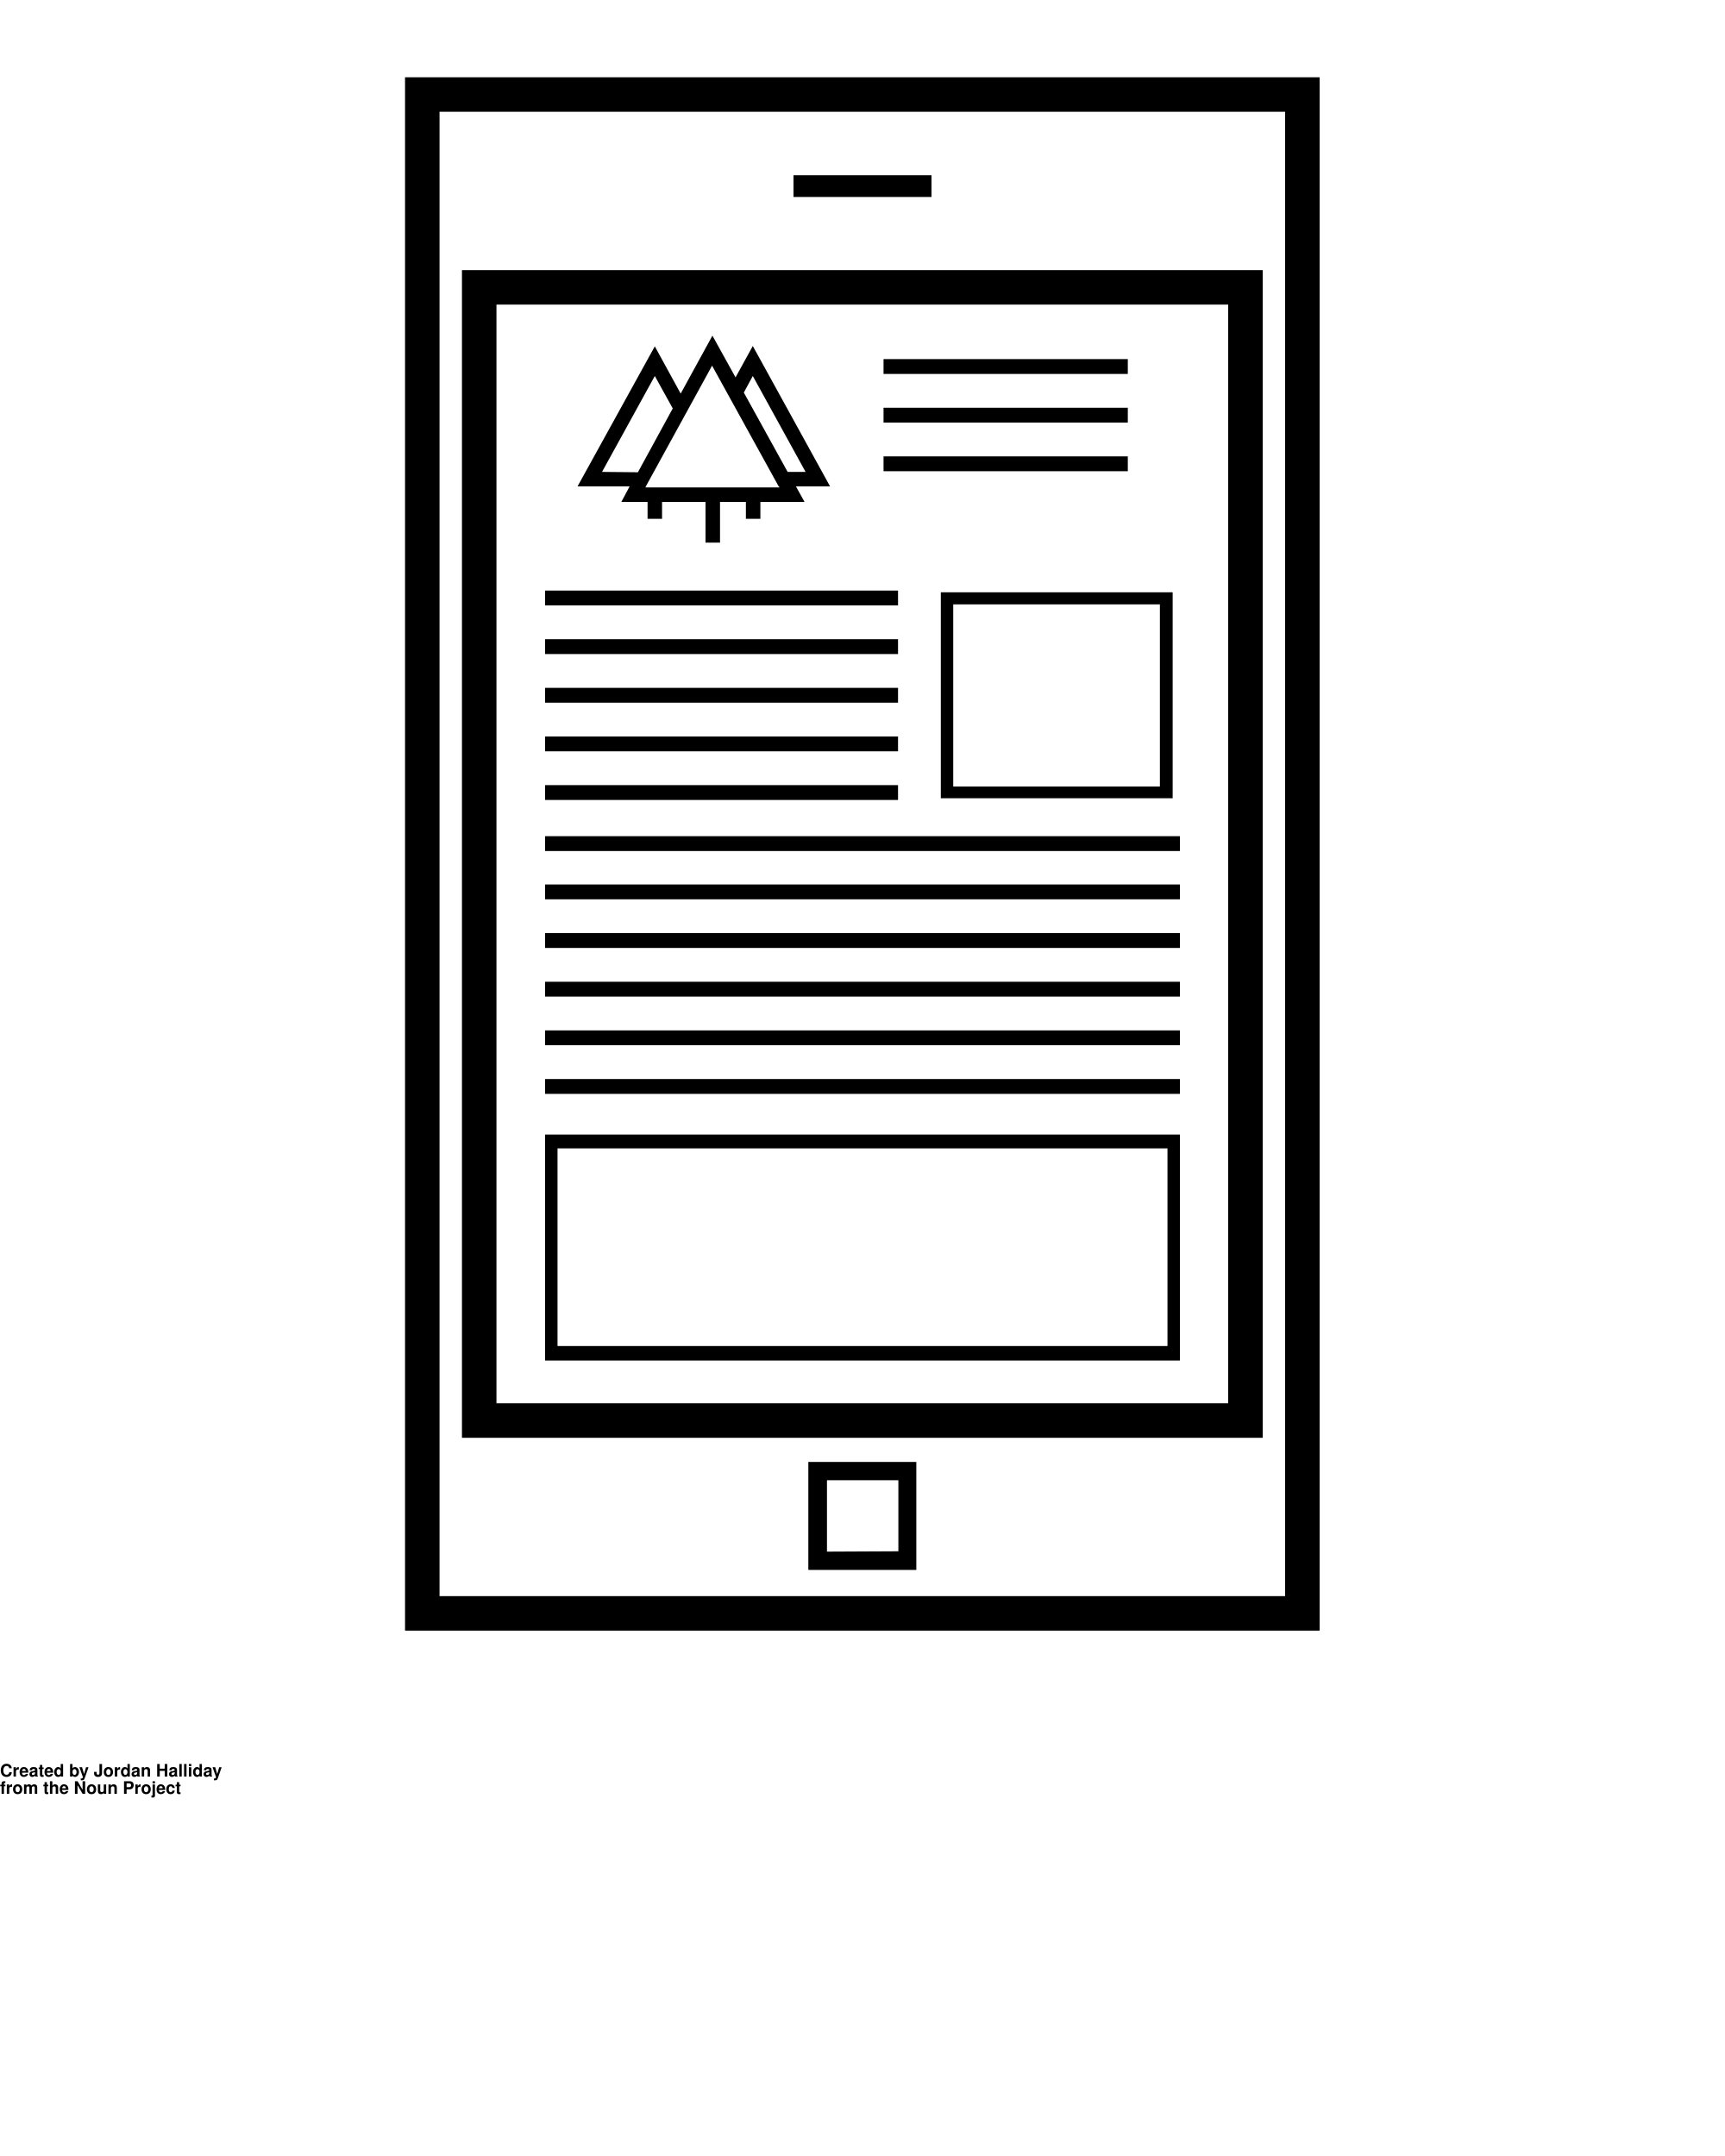
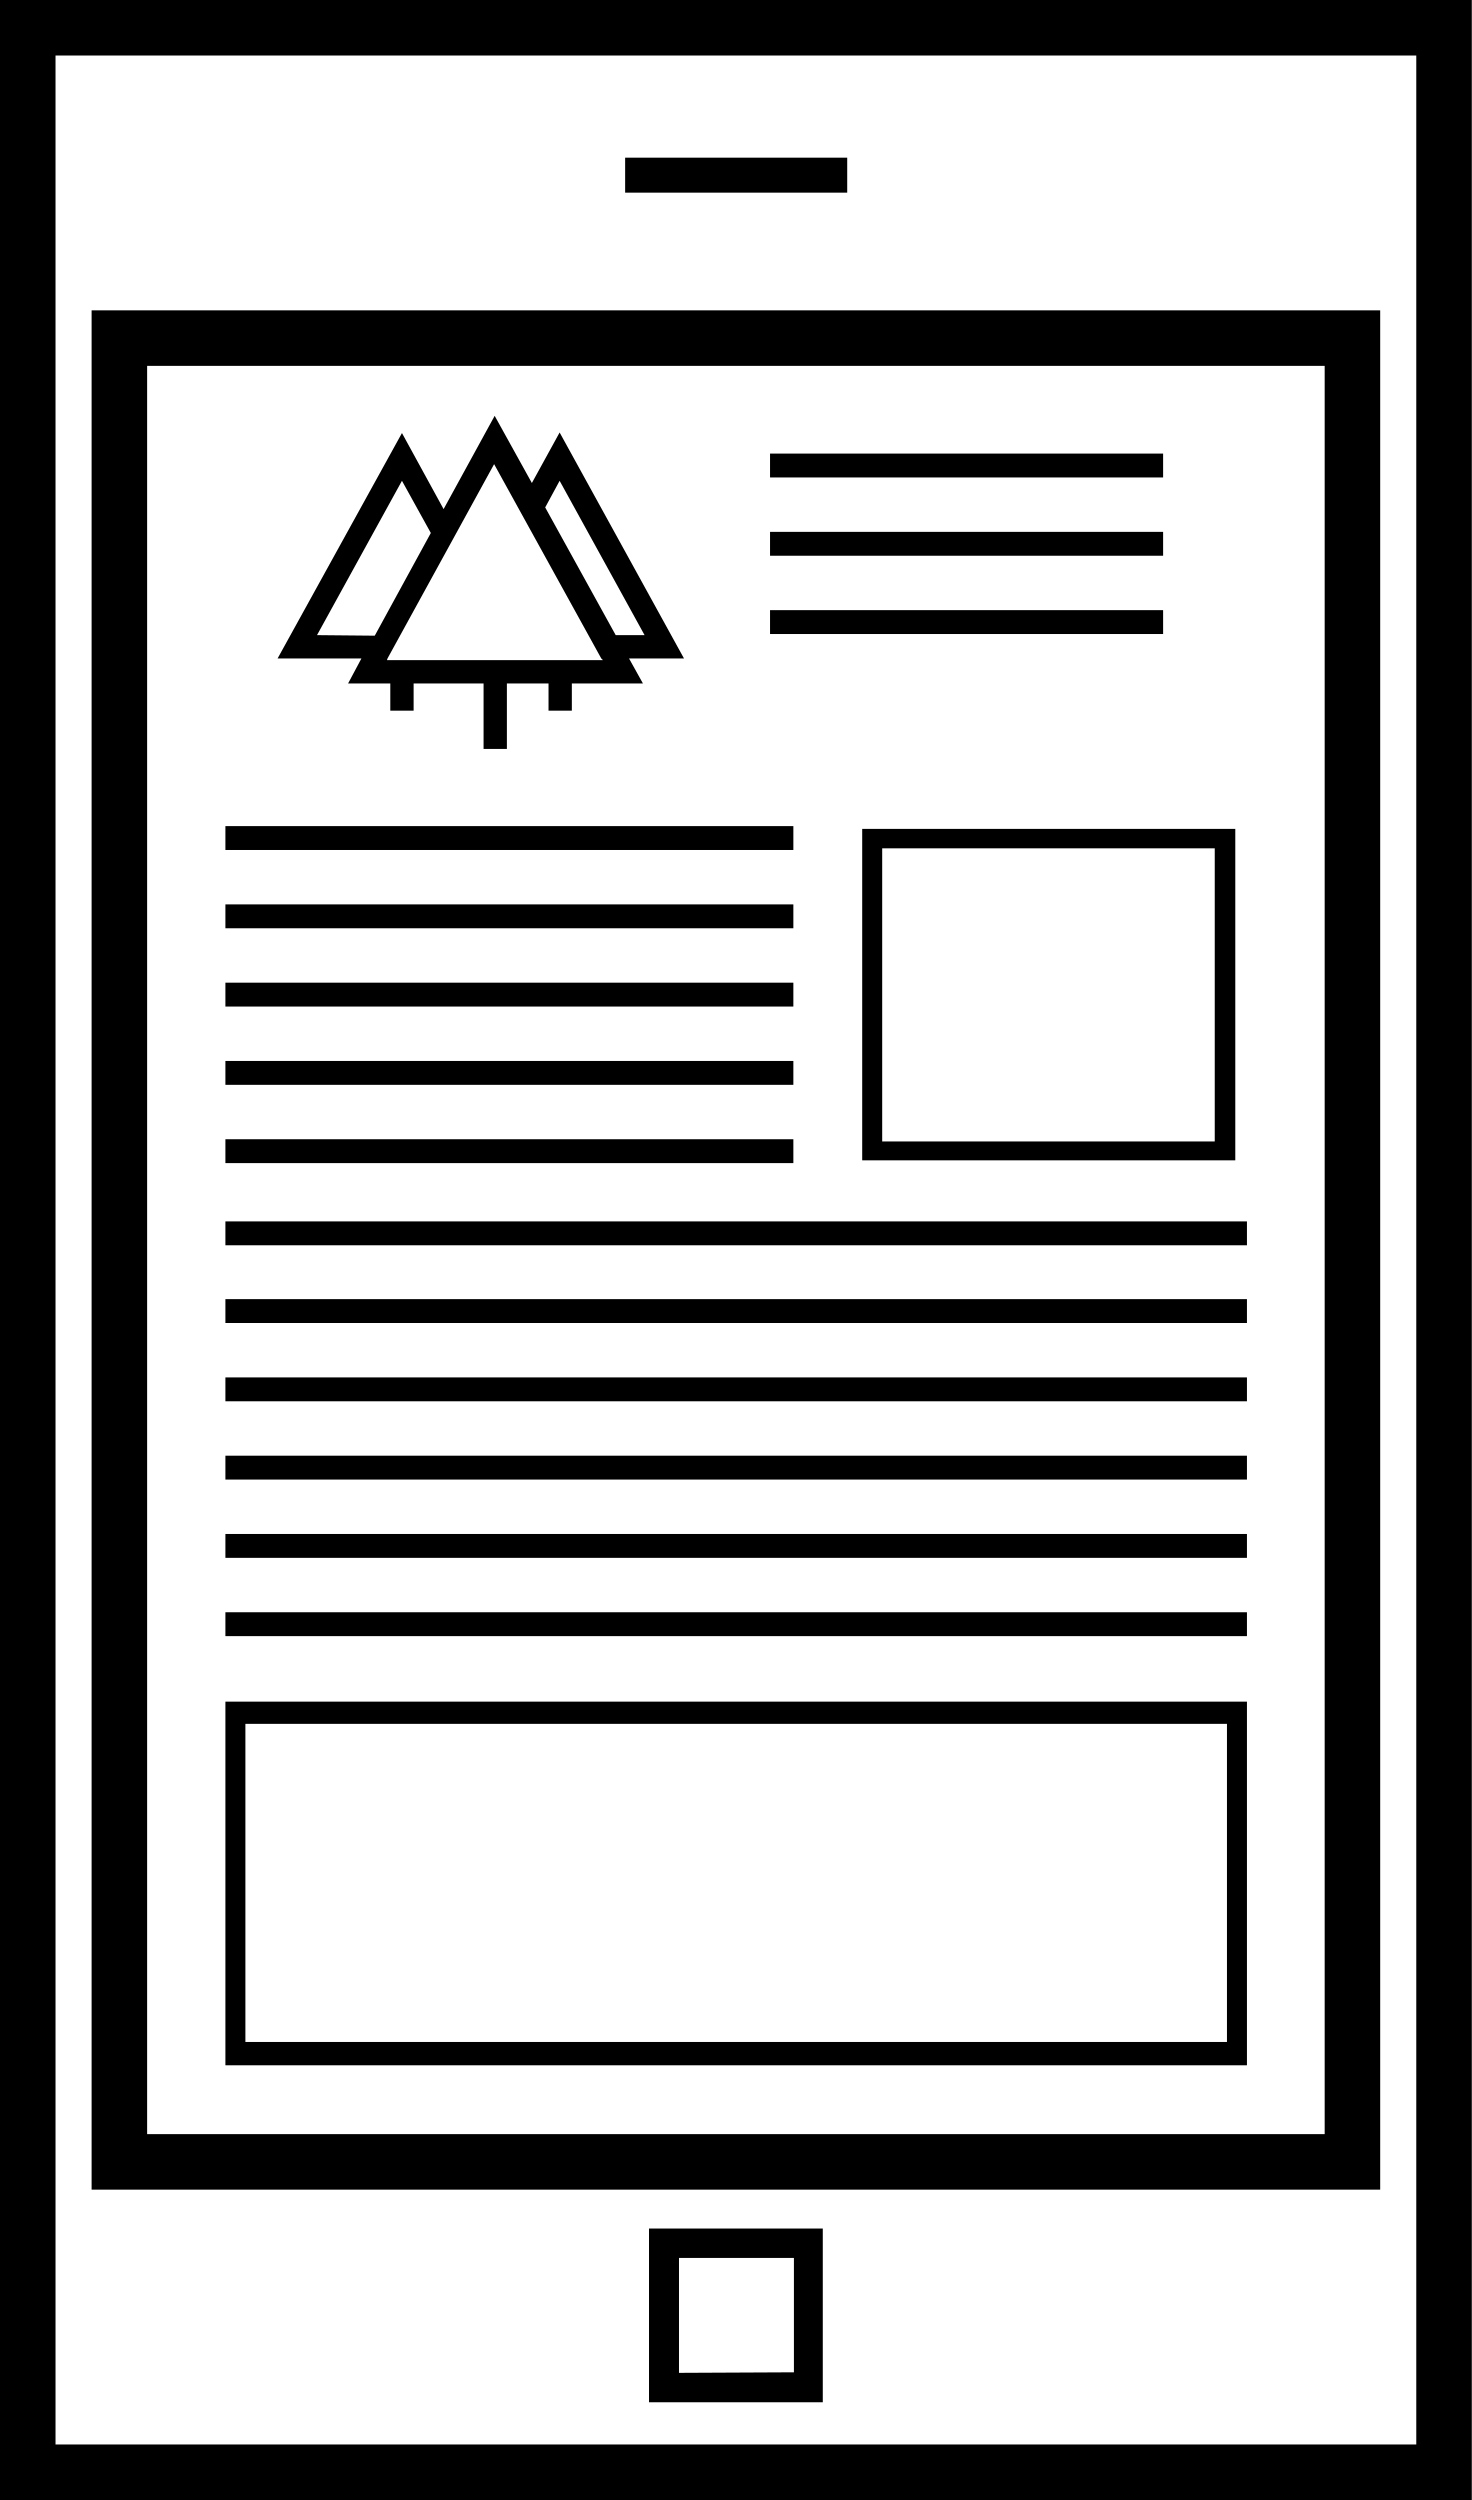
- <svg xmlns="http://www.w3.org/2000/svg" version="1.1" x="0px" y="0px" viewBox="0 0 500 625" style="enable-background:new 0 0 500 500;" xml:space="preserve">
-   <path d="M117.4,22.4v450.3h265.1V22.4H117.4z M372.5,462.7H127.4V32.4h245.1V462.7z" />
-   <path d="M133.9,416.8h232.1V78.3H133.9V416.8z M143.9,88.3h212.1v318.5H143.9V88.3z" />
-   <rect x="230" y="50.8" width="40" height="6.3" />
-   <rect x="158" y="270.5" width="184" height="4.3" />
-   <rect x="158" y="256.4" width="184" height="4.3" />
-   <rect x="158" y="242.4" width="184" height="4.3" />
-   <rect x="158" y="284.6" width="184" height="4.3" />
-   <rect x="158" y="298.7" width="184" height="4.3" />
-   <rect x="158" y="312.8" width="184" height="4.3" />
-   <rect x="256.1" y="132.3" width="70.8" height="4.3" />
-   <rect x="256.1" y="118.2" width="70.8" height="4.3" />
-   <rect x="256.1" y="104.1" width="70.8" height="4.3" />
-   <rect x="158" y="227.6" width="102.3" height="4.3" />
-   <rect x="158" y="213.5" width="102.3" height="4.3" />
-   <rect x="158" y="199.4" width="102.3" height="4.3" />
-   <rect x="158" y="185.3" width="102.3" height="4.3" />
-   <rect x="158" y="171.2" width="102.3" height="4.3" />
-   <path d="M240.6,141l-22.4-40.7l-5,9.1l-6.7-12.1l-9.2,16.8l-7.5-13.7L167.4,141h15.1l-2.4,4.5h7.6v4.9h4.2v-4.9h12.6v11.8h4.2v-11.8  h7.5v4.9h4.2v-4.9h12.8l-2.5-4.5H240.6z M174.5,136.8l15.3-27.8l5.2,9.4l-10.1,18.5L174.5,136.8z M226,141.3h-38.9l0.1-0.3  l12.4-22.6l6.8-12.4l4.3,7.8l15,27.2L226,141.3z M215.6,113.8l2.6-4.8l15.3,27.8h-5.2L215.6,113.8z" />
-   <path d="M342,392.9L342,392.9v-64H158v1l0,0v0.5l0,0v64h184v-0.5l0,0V392.9z M161.6,332.9h176.8v57.3H161.6V332.9z" />
-   <path d="M272.7,171.7v59.7h67.2v-59.7H272.7z M276.3,228v-52.8h59.9V228H276.3z" />
-   <path d="M234.3,423.8v31.3h31.3v-31.3H234.3z M239.7,449.8v-20.7h20.7v20.6L239.7,449.8z" />
-   <text x="0" y="515" fill="#000000" font-size="5px" font-weight="bold" font-family="'Helvetica Neue', Helvetica, Arial-Unicode, Arial, Sans-serif">Created by Jordan Halliday</text>
-   <text x="0" y="520" fill="#000000" font-size="5px" font-weight="bold" font-family="'Helvetica Neue', Helvetica, Arial-Unicode, Arial, Sans-serif">from the Noun Project</text>
+ <svg xmlns="http://www.w3.org/2000/svg" version="1.1" id="Слой_1" x="0px" y="0px" width="631.23px" height="1072.209px" viewBox="177.541 38.134 631.23 1072.209" enable-background="new 177.541 38.134 631.23 1072.209" xml:space="preserve">
+   <path d="M177.541,38.134v1072.209h631.23V38.134H177.541z M784.96,1086.532H201.353V61.944H784.96V1086.532z" />
+   <path d="M216.829,977.239h552.653V171.237H216.829V977.239z M240.641,195.048h505.031v758.381H240.641V195.048z" />
+   <rect x="445.653" y="105.757" width="95.243" height="15.001" />
+   <rect x="274.214" y="628.885" width="438.122" height="10.238" />
+   <rect x="274.214" y="595.31" width="438.122" height="10.239" />
+   <rect x="274.214" y="561.975" width="438.122" height="10.238" />
+   <rect x="274.214" y="662.458" width="438.122" height="10.238" />
+   <rect x="274.214" y="696.031" width="438.122" height="10.239" />
+   <rect x="274.214" y="729.604" width="438.122" height="10.239" />
+   <rect x="507.8" y="299.816" width="168.582" height="10.239" />
+   <rect x="507.8" y="266.243" width="168.582" height="10.238" />
+   <rect x="507.8" y="232.669" width="168.582" height="10.239" />
+   <rect x="274.214" y="526.735" width="243.586" height="10.238" />
+   <rect x="274.214" y="493.162" width="243.586" height="10.238" />
+   <rect x="274.214" y="459.588" width="243.586" height="10.239" />
+   <rect x="274.214" y="426.014" width="243.586" height="10.239" />
+   <rect x="274.214" y="392.441" width="243.586" height="10.238" />
+   <path d="M470.893,320.532l-53.337-96.911l-11.905,21.668l-15.953-28.812l-21.906,40.003l-17.858-32.621l-53.337,96.673h35.955  l-5.715,10.715h18.097v11.667h10v-11.667h30.002v28.097h10.001v-28.097h17.858v11.667h10v-11.667h30.479l-5.953-10.715H470.893z   M313.502,310.531l36.431-66.194l12.382,22.382l-24.049,44.051L313.502,310.531z M436.129,321.246h-92.625l0.238-0.714  l29.525-53.813l16.191-29.525l10.239,18.572l35.716,64.767L436.129,321.246z M411.365,255.765l6.19-11.429l36.432,66.194h-12.382  L411.365,255.765z" />
+   <path d="M712.335,920.331L712.335,920.331V767.94H274.214v2.382l0,0v1.19l0,0v152.39h438.122v-1.19l0,0V920.331z M282.786,777.465  h420.979v136.438H282.786V777.465z" />
+   <path d="M547.326,393.632v142.151h160.01V393.632H547.326z M555.898,527.687V401.966h142.627v125.722H555.898z" />
+   <path d="M455.892,993.907v74.528h74.528v-74.528H455.892z M468.75,1055.815v-49.289h49.289v49.051L468.75,1055.815z" />
</svg>
